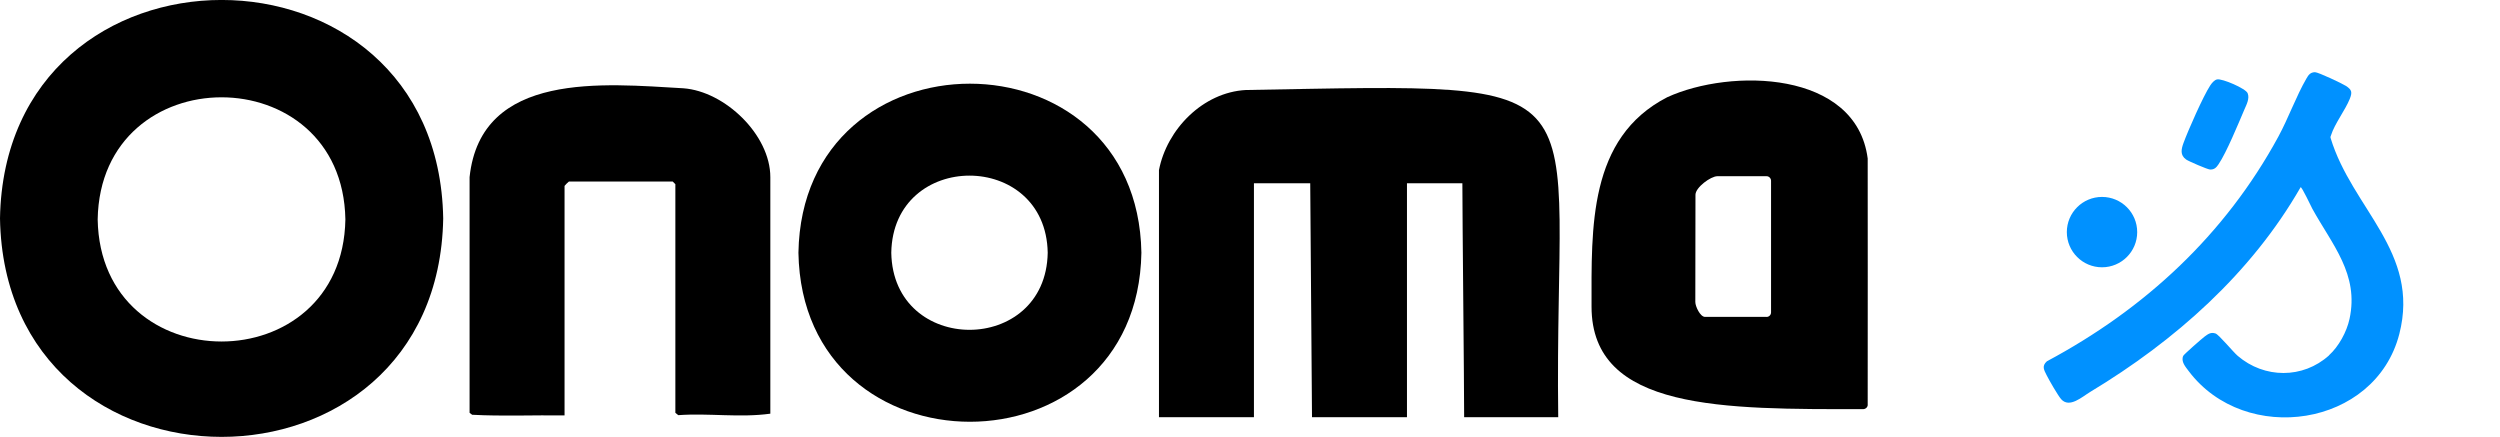
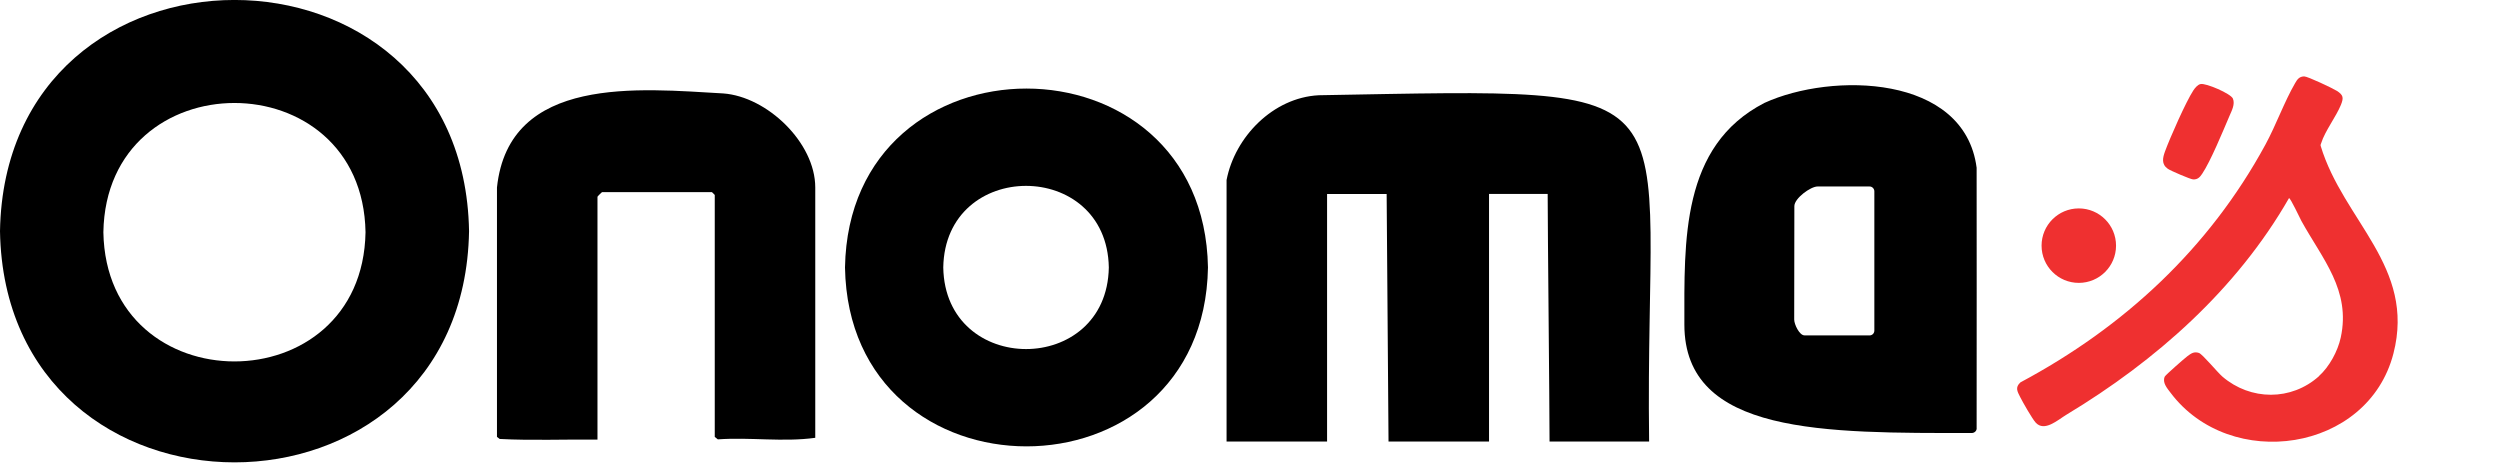
- <svg xmlns="http://www.w3.org/2000/svg" id="OnomaLogomark" viewBox="0 0 508.06 88.79">
+ <svg xmlns="http://www.w3.org/2000/svg" id="Logotype" viewBox="0 0 480.06 88.79">
  <defs>
-     <style>
-       .onoma-type { fill: currentColor; }
-       .onoma-seal { fill: #0091ff; }
-     </style>
+     <style>.cls-1{fill:#ef3030;}</style>
  </defs>
-   <g id="Type" class="onoma-type">
+   <g id="Logo">
+     <path class="cls-1" d="M445.3,72.21c1.99-1.79,3.61-4.77,4.18-7.4,1.97-9.08-3.53-15.08-7.56-22.39-.22-.4-2.15-4.52-2.38-4.37-10.05,17.52-25.55,31.23-42.73,41.58-1.7,1.03-4.23,3.36-5.91,1.52-.65-.71-2.48-3.91-2.97-4.89-.54-1.09-1.04-1.85.05-2.84,19.92-10.64,36.2-25.72,47.03-45.64,2.05-3.77,3.64-8.26,5.71-11.82.41-.71.78-1.27,1.74-1.29.67,0,5.51,2.29,6.29,2.79,1.23.8,1.31,1.3.77,2.66-.9,2.23-3.09,5.09-3.78,7.32-.06.2-.19.37-.11.59,4.34,14.36,18.25,23.17,13.97,39.84-4.88,18.97-31.33,22.79-42.8,7.55-.64-.85-1.64-1.96-1.11-3.11.14-.3,3.81-3.52,4.34-3.91.72-.53,1.26-.94,2.21-.63.69.22,3.56,3.73,4.52,4.55,5.39,4.62,13.23,4.7,18.56-.1Z" />
+     <circle class="cls-1" cx="399.18" cy="47.17" r="7.15" />
+     <path class="cls-1" d="M422.57,16.14c1.02-.22,5.8,1.84,6.2,2.79.46,1.1-.24,2.35-.67,3.36-1.22,2.86-3.62,8.7-5.23,11.08-.44.66-.87,1.13-1.75,1.08-.52-.03-4.33-1.67-4.84-2.03-1.27-.89-1-2.1-.54-3.36.93-2.55,4.03-9.57,5.43-11.69.31-.47.82-1.11,1.39-1.23Z" />
+   </g>
+   <g id="Type">
    <path d="M90.07,44.39c-1.01,59.2-89.07,59.19-90.07,0,1.01-59.2,89.07-59.19,90.07,0ZM70.19,44.59c-.57-33.09-49.78-33.08-50.34,0,.57,33.09,49.78,33.08,50.34,0Z" />
+     <path d="M266.27,37.25h-11.44v47.54h-19.3v-50.22c1.6-8.28,8.92-15.82,17.68-16.28,75.21-1.32,62.55-3.44,63.46,66.49h-19.12c0-6.9-.36-40.74-.36-47.54h-11.26v47.54h-19.3" />
+     <path d="M231.96,51.36c-.78,45.81-68.92,45.8-69.7,0,.78-45.81,68.92-45.8,69.7,0ZM212.92,51.36c-.36-20.89-31.44-20.89-31.79,0,.36,20.89,31.44,20.89,31.79,0Z" />
+     <path d="M379.57,82.24c0,.52-.44.91-.96.91-28.19,0-55.17.39-55.17-20.83,0-16.02-.69-34.29,15.38-42.56,12.91-5.91,38.41-5.5,40.74,12.45.03,1.91,0,43.03,0,50.02ZM359,64.41c.51,0,.92-.41.92-.92v-26.76c0-.49-.42-.93-.92-.92,0,0-9.99,0-9.99,0-1.34,0-4.45,2.28-4.45,3.77,0,6.7-.03,14.72-.03,21.79,0,.91,1,3.03,1.97,3.03h12.49Z" />
    <path d="M156.55,84.07c-6.24.86-12.52-.15-18.71.3l-.59-.48v-46.46l-.54-.54h-21.09c-.06,0-.89.83-.89.89v46.64c-6.25-.08-12.55.2-18.78-.13l-.52-.4v-47.89c2.3-21.67,27.45-18.96,43.44-18.06,8.43.61,17.68,9.45,17.68,18.06v48.07Z" />
-     <path d="M231.96,51.36c-.78,45.81-68.92,45.8-69.7,0,.78-45.81,68.92-45.8,69.7,0ZM212.92,51.36c-.36-20.89-31.44-20.89-31.79,0,.36,20.89,31.44,20.89,31.79,0Z" />
-     <path d="M266.27,37.25h-11.44v47.54h-19.3v-50.22c1.6-8.28,8.92-15.82,17.68-16.28,75.21-1.32,62.55-3.44,63.46,66.49h-19.12c0-6.9-.36-40.74-.36-47.54h-11.26v47.54h-19.3" />
-     <path d="M379.57,82.24c0,.52-.44.91-.96.91-28.19,0-55.17.39-55.17-20.83,0-16.02-.69-34.29,15.38-42.56,12.91-5.91,38.41-5.5,40.74,12.45.03,1.91,0,43.03,0,50.02ZM359,64.41c.51,0,.92-.41.92-.92v-26.76c0-.49-.42-.93-.92-.92,0,0-9.99,0-9.99,0-1.34,0-4.45,2.28-4.45,3.77,0,6.7-.03,14.72-.03,21.79,0,.91,1,3.03,1.97,3.03h12.49Z" />
-   </g>
-   <g id="Logo" class="onoma-seal" transform="translate(28, 0)">
-     <path d="M445.3,72.21c1.99-1.79,3.61-4.77,4.18-7.4,1.97-9.08-3.53-15.08-7.56-22.39-.22-.4-2.15-4.52-2.38-4.37-10.05,17.52-25.55,31.23-42.73,41.58-1.7,1.03-4.23,3.36-5.91,1.52-.65-.71-2.48-3.91-2.97-4.89-.54-1.09-1.04-1.85.05-2.84,19.92-10.64,36.2-25.72,47.03-45.64,2.05-3.77,3.64-8.26,5.71-11.82.41-.71.78-1.27,1.74-1.29.67,0,5.51,2.29,6.29,2.79,1.23.8,1.31,1.3.77,2.66-.9,2.23-3.09,5.09-3.78,7.32-.06.2-.19.37-.11.59,4.34,14.36,18.25,23.17,13.97,39.84-4.88,18.97-31.33,22.79-42.8,7.55-.64-.85-1.64-1.96-1.11-3.11.14-.3,3.81-3.52,4.34-3.91.72-.53,1.26-.94,2.21-.63.69.22,3.56,3.73,4.52,4.55,5.39,4.62,13.23,4.7,18.56-.1Z" />
-     <circle cx="399.18" cy="47.17" r="7.15" />
-     <path d="M422.57,16.14c1.02-.22,5.8,1.84,6.2,2.79.46,1.1-.24,2.35-.67,3.36-1.22,2.86-3.62,8.7-5.23,11.08-.44.66-.87,1.13-1.75,1.08-.52-.03-4.33-1.67-4.84-2.03-1.27-.89-1-2.1-.54-3.36.93-2.55,4.03-9.57,5.43-11.69.31-.47.82-1.11,1.39-1.23Z" />
  </g>
</svg>
